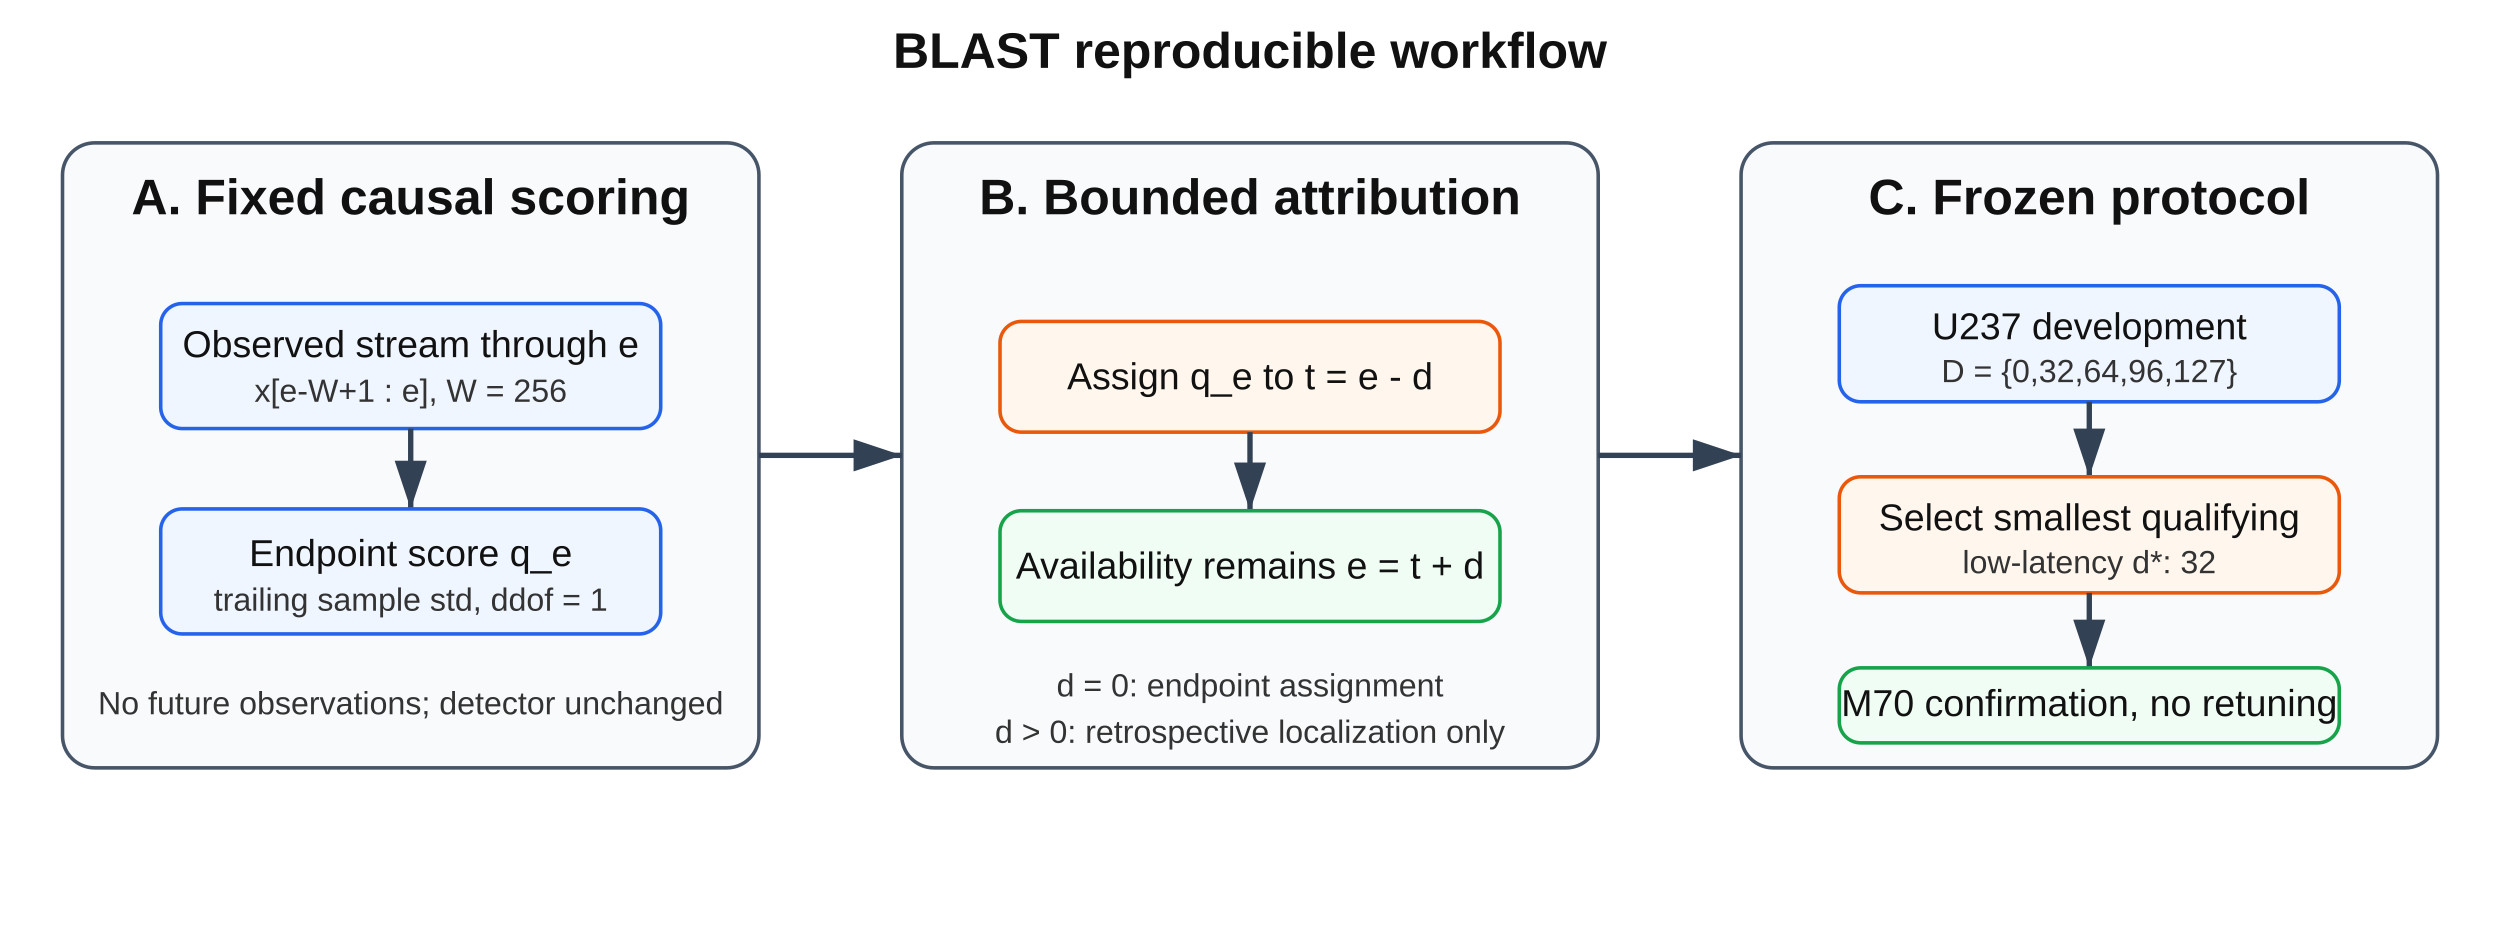
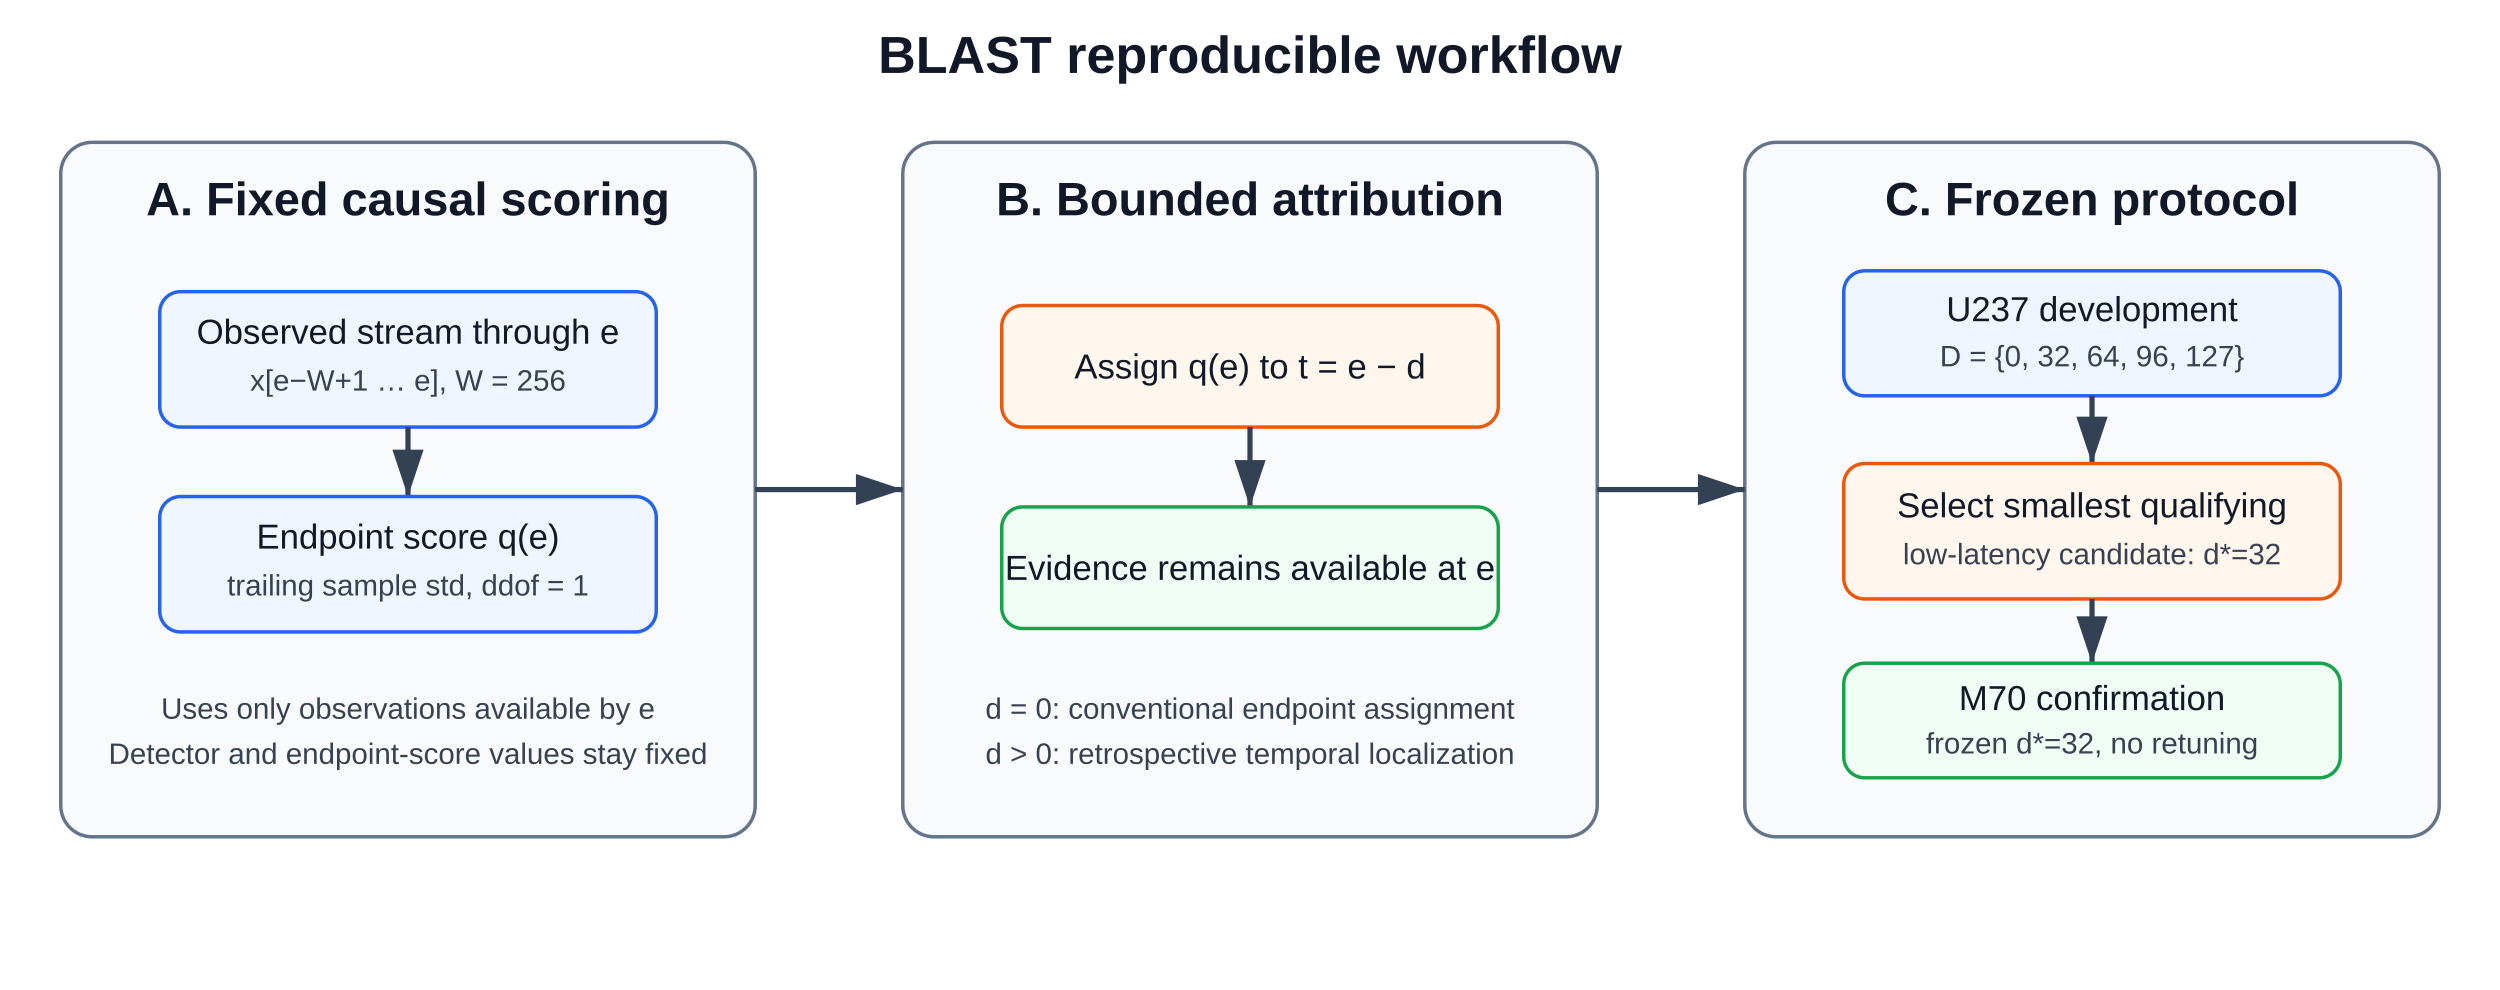
- <svg xmlns="http://www.w3.org/2000/svg" width="1400" height="520" viewBox="0 0 1400 520">
+ <svg xmlns="http://www.w3.org/2000/svg" width="1440" height="570" viewBox="0 0 1440 570" role="img" aria-labelledby="title desc">
  <style>
-     .h{font:bold 28px Arial,sans-serif;fill:#111}.t{font:21px Arial,sans-serif;fill:#111}.s{font:18px Arial,sans-serif;fill:#333}.box{fill:#f8fafc;stroke:#475569;stroke-width:2}.blue{fill:#eff6ff;stroke:#2563eb;stroke-width:2}.orange{fill:#fff7ed;stroke:#ea580c;stroke-width:2}.green{fill:#f0fdf4;stroke:#16a34a;stroke-width:2}.arrow{stroke:#334155;stroke-width:3;marker-end:url(#m)}
+     .title{font:700 30px Arial,Helvetica,sans-serif;fill:#111827}
+     .panel-title{font:700 27px Arial,Helvetica,sans-serif;fill:#111827}
+     .body{font:20px Arial,Helvetica,sans-serif;fill:#111827}
+     .small{font:17px Arial,Helvetica,sans-serif;fill:#374151}
+     .panel{fill:#f8fafc;stroke:#64748b;stroke-width:2}
+     .blue{fill:#eff6ff;stroke:#2563eb;stroke-width:2}
+     .orange{fill:#fff7ed;stroke:#ea580c;stroke-width:2}
+     .green{fill:#f0fdf4;stroke:#16a34a;stroke-width:2}
+     .arrow{stroke:#334155;stroke-width:3;marker-end:url(#arrow)}
  </style>
  <defs>
-     <marker id="m" markerWidth="10" markerHeight="10" refX="9" refY="3" orient="auto">
+     <marker id="arrow" markerWidth="10" markerHeight="10" refX="9" refY="3" orient="auto">
      <path d="M0,0 L0,6 L9,3 z" fill="#334155" />
    </marker>
  </defs>
-   <text x="700" y="38" text-anchor="middle" class="h">BLAST reproducible workflow</text>
-   <rect x="35" y="80" width="390" height="350" rx="18" class="box" />
-   <text x="230" y="120" text-anchor="middle" class="h">A. Fixed causal scoring</text>
-   <rect x="90" y="170" width="280" height="70" rx="12" class="blue" />
-   <text x="230" y="200" text-anchor="middle" class="t">Observed stream through e</text>
-   <text x="230" y="225" text-anchor="middle" class="s">x[e-W+1 : e], W = 256</text>
-   <line x1="230" y1="240" x2="230" y2="285" class="arrow" />
-   <rect x="90" y="285" width="280" height="70" rx="12" class="blue" />
-   <text x="230" y="317" text-anchor="middle" class="t">Endpoint score q_e</text>
-   <text x="230" y="342" text-anchor="middle" class="s">trailing sample std, ddof = 1</text>
-   <text x="230" y="400" text-anchor="middle" class="s">No future observations; detector unchanged</text>
-   <rect x="505" y="80" width="390" height="350" rx="18" class="box" />
-   <text x="700" y="120" text-anchor="middle" class="h">B. Bounded attribution</text>
-   <rect x="560" y="180" width="280" height="62" rx="12" class="orange" />
-   <text x="700" y="218" text-anchor="middle" class="t">Assign q_e to t = e - d</text>
-   <line x1="700" y1="242" x2="700" y2="286" class="arrow" />
-   <rect x="560" y="286" width="280" height="62" rx="12" class="green" />
-   <text x="700" y="324" text-anchor="middle" class="t">Availability remains e = t + d</text>
-   <text x="700" y="390" text-anchor="middle" class="s">d = 0: endpoint assignment</text>
-   <text x="700" y="416" text-anchor="middle" class="s">d &gt; 0: retrospective localization only</text>
-   <rect x="975" y="80" width="390" height="350" rx="18" class="box" />
-   <text x="1170" y="120" text-anchor="middle" class="h">C. Frozen protocol</text>
-   <rect x="1030" y="160" width="280" height="65" rx="12" class="blue" />
-   <text x="1170" y="190" text-anchor="middle" class="t">U237 development</text>
-   <text x="1170" y="214" text-anchor="middle" class="s">D = {0,32,64,96,127}</text>
-   <line x1="1170" y1="225" x2="1170" y2="267" class="arrow" />
-   <rect x="1030" y="267" width="280" height="65" rx="12" class="orange" />
-   <text x="1170" y="297" text-anchor="middle" class="t">Select smallest qualifying</text>
-   <text x="1170" y="321" text-anchor="middle" class="s">low-latency d*: 32</text>
-   <line x1="1170" y1="332" x2="1170" y2="374" class="arrow" />
-   <rect x="1030" y="374" width="280" height="42" rx="12" class="green" />
-   <text x="1170" y="401" text-anchor="middle" class="t">M70 confirmation, no retuning</text>
-   <line x1="425" y1="255" x2="505" y2="255" class="arrow" />
-   <line x1="895" y1="255" x2="975" y2="255" class="arrow" />
+   <text x="720" y="42" text-anchor="middle" class="title">BLAST reproducible workflow</text>
+   <rect x="35" y="82" width="400" height="400" rx="18" class="panel" />
+   <text x="235" y="124" text-anchor="middle" class="panel-title">A. Fixed causal scoring</text>
+   <rect x="92" y="168" width="286" height="78" rx="12" class="blue" />
+   <text x="235" y="198" text-anchor="middle" class="body">Observed stream through e</text>
+   <text x="235" y="225" text-anchor="middle" class="small">x[e−W+1 … e], W = 256</text>
+   <line x1="235" y1="246" x2="235" y2="286" class="arrow" />
+   <rect x="92" y="286" width="286" height="78" rx="12" class="blue" />
+   <text x="235" y="316" text-anchor="middle" class="body">Endpoint score q(e)</text>
+   <text x="235" y="343" text-anchor="middle" class="small">trailing sample std, ddof = 1</text>
+   <text x="235" y="414" text-anchor="middle" class="small">Uses only observations available by e</text>
+   <text x="235" y="440" text-anchor="middle" class="small">Detector and endpoint-score values stay fixed</text>
+   <rect x="520" y="82" width="400" height="400" rx="18" class="panel" />
+   <text x="720" y="124" text-anchor="middle" class="panel-title">B. Bounded attribution</text>
+   <rect x="577" y="176" width="286" height="70" rx="12" class="orange" />
+   <text x="720" y="218" text-anchor="middle" class="body">Assign q(e) to t = e − d</text>
+   <line x1="720" y1="246" x2="720" y2="292" class="arrow" />
+   <rect x="577" y="292" width="286" height="70" rx="12" class="green" />
+   <text x="720" y="334" text-anchor="middle" class="body">Evidence remains available at e</text>
+   <text x="720" y="414" text-anchor="middle" class="small">d = 0: conventional endpoint assignment</text>
+   <text x="720" y="440" text-anchor="middle" class="small">d &gt; 0: retrospective temporal localization</text>
+   <rect x="1005" y="82" width="400" height="400" rx="18" class="panel" />
+   <text x="1205" y="124" text-anchor="middle" class="panel-title">C. Frozen protocol</text>
+   <rect x="1062" y="156" width="286" height="72" rx="12" class="blue" />
+   <text x="1205" y="185" text-anchor="middle" class="body">U237 development</text>
+   <text x="1205" y="211" text-anchor="middle" class="small">D = {0, 32, 64, 96, 127}</text>
+   <line x1="1205" y1="228" x2="1205" y2="267" class="arrow" />
+   <rect x="1062" y="267" width="286" height="78" rx="12" class="orange" />
+   <text x="1205" y="298" text-anchor="middle" class="body">Select smallest qualifying</text>
+   <text x="1205" y="325" text-anchor="middle" class="small">low-latency candidate: d*=32</text>
+   <line x1="1205" y1="345" x2="1205" y2="382" class="arrow" />
+   <rect x="1062" y="382" width="286" height="66" rx="12" class="green" />
+   <text x="1205" y="409" text-anchor="middle" class="body">M70 confirmation</text>
+   <text x="1205" y="434" text-anchor="middle" class="small">frozen d*=32, no retuning</text>
+   <line x1="435" y1="282" x2="520" y2="282" class="arrow" />
+   <line x1="920" y1="282" x2="1005" y2="282" class="arrow" />
</svg>
